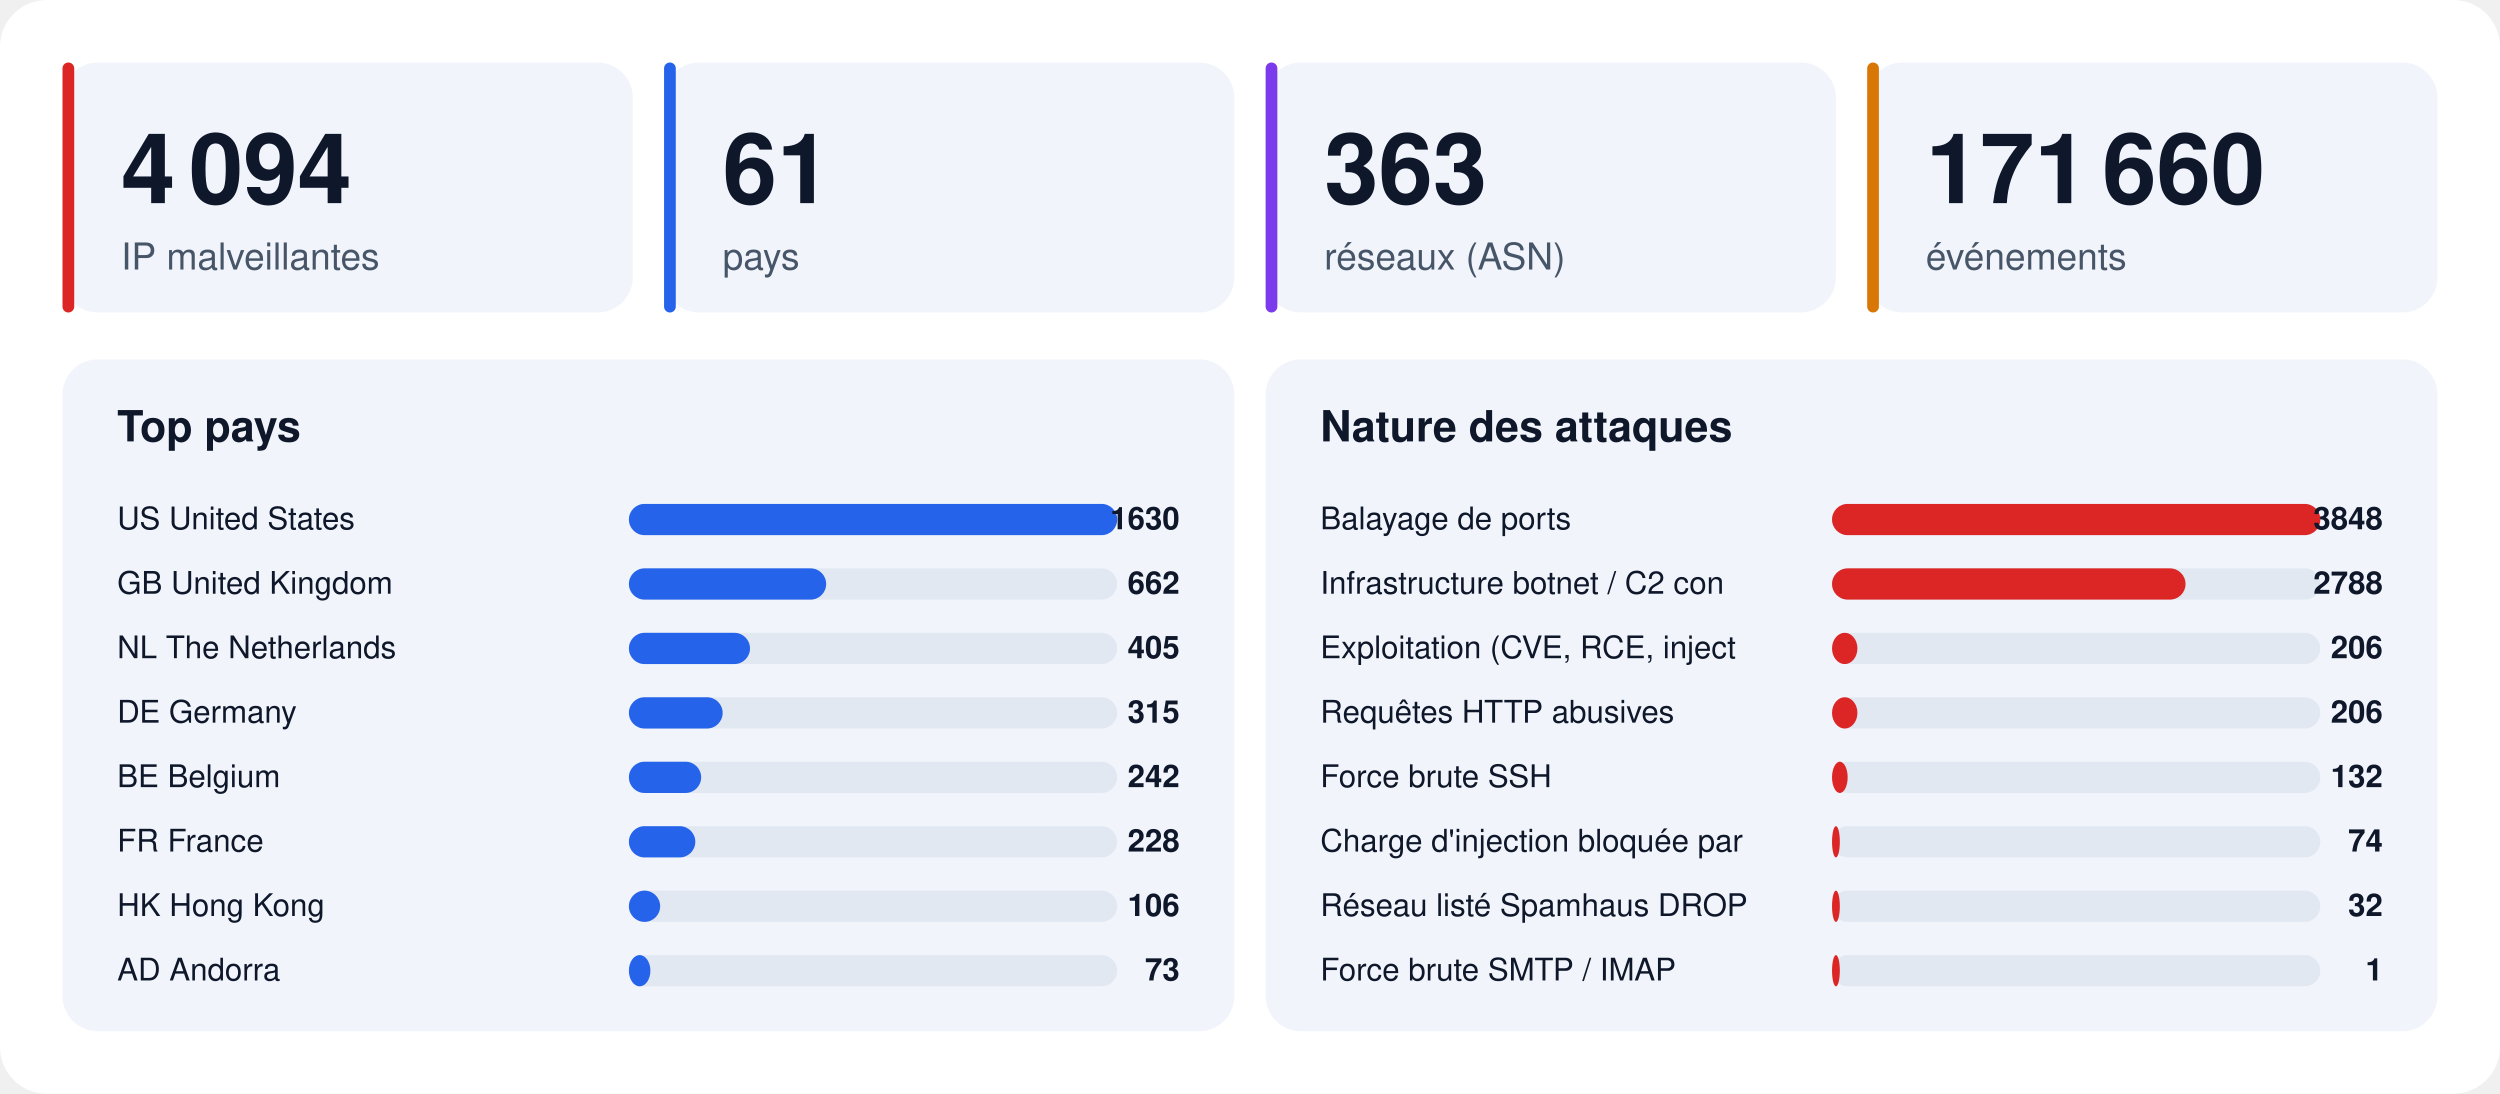
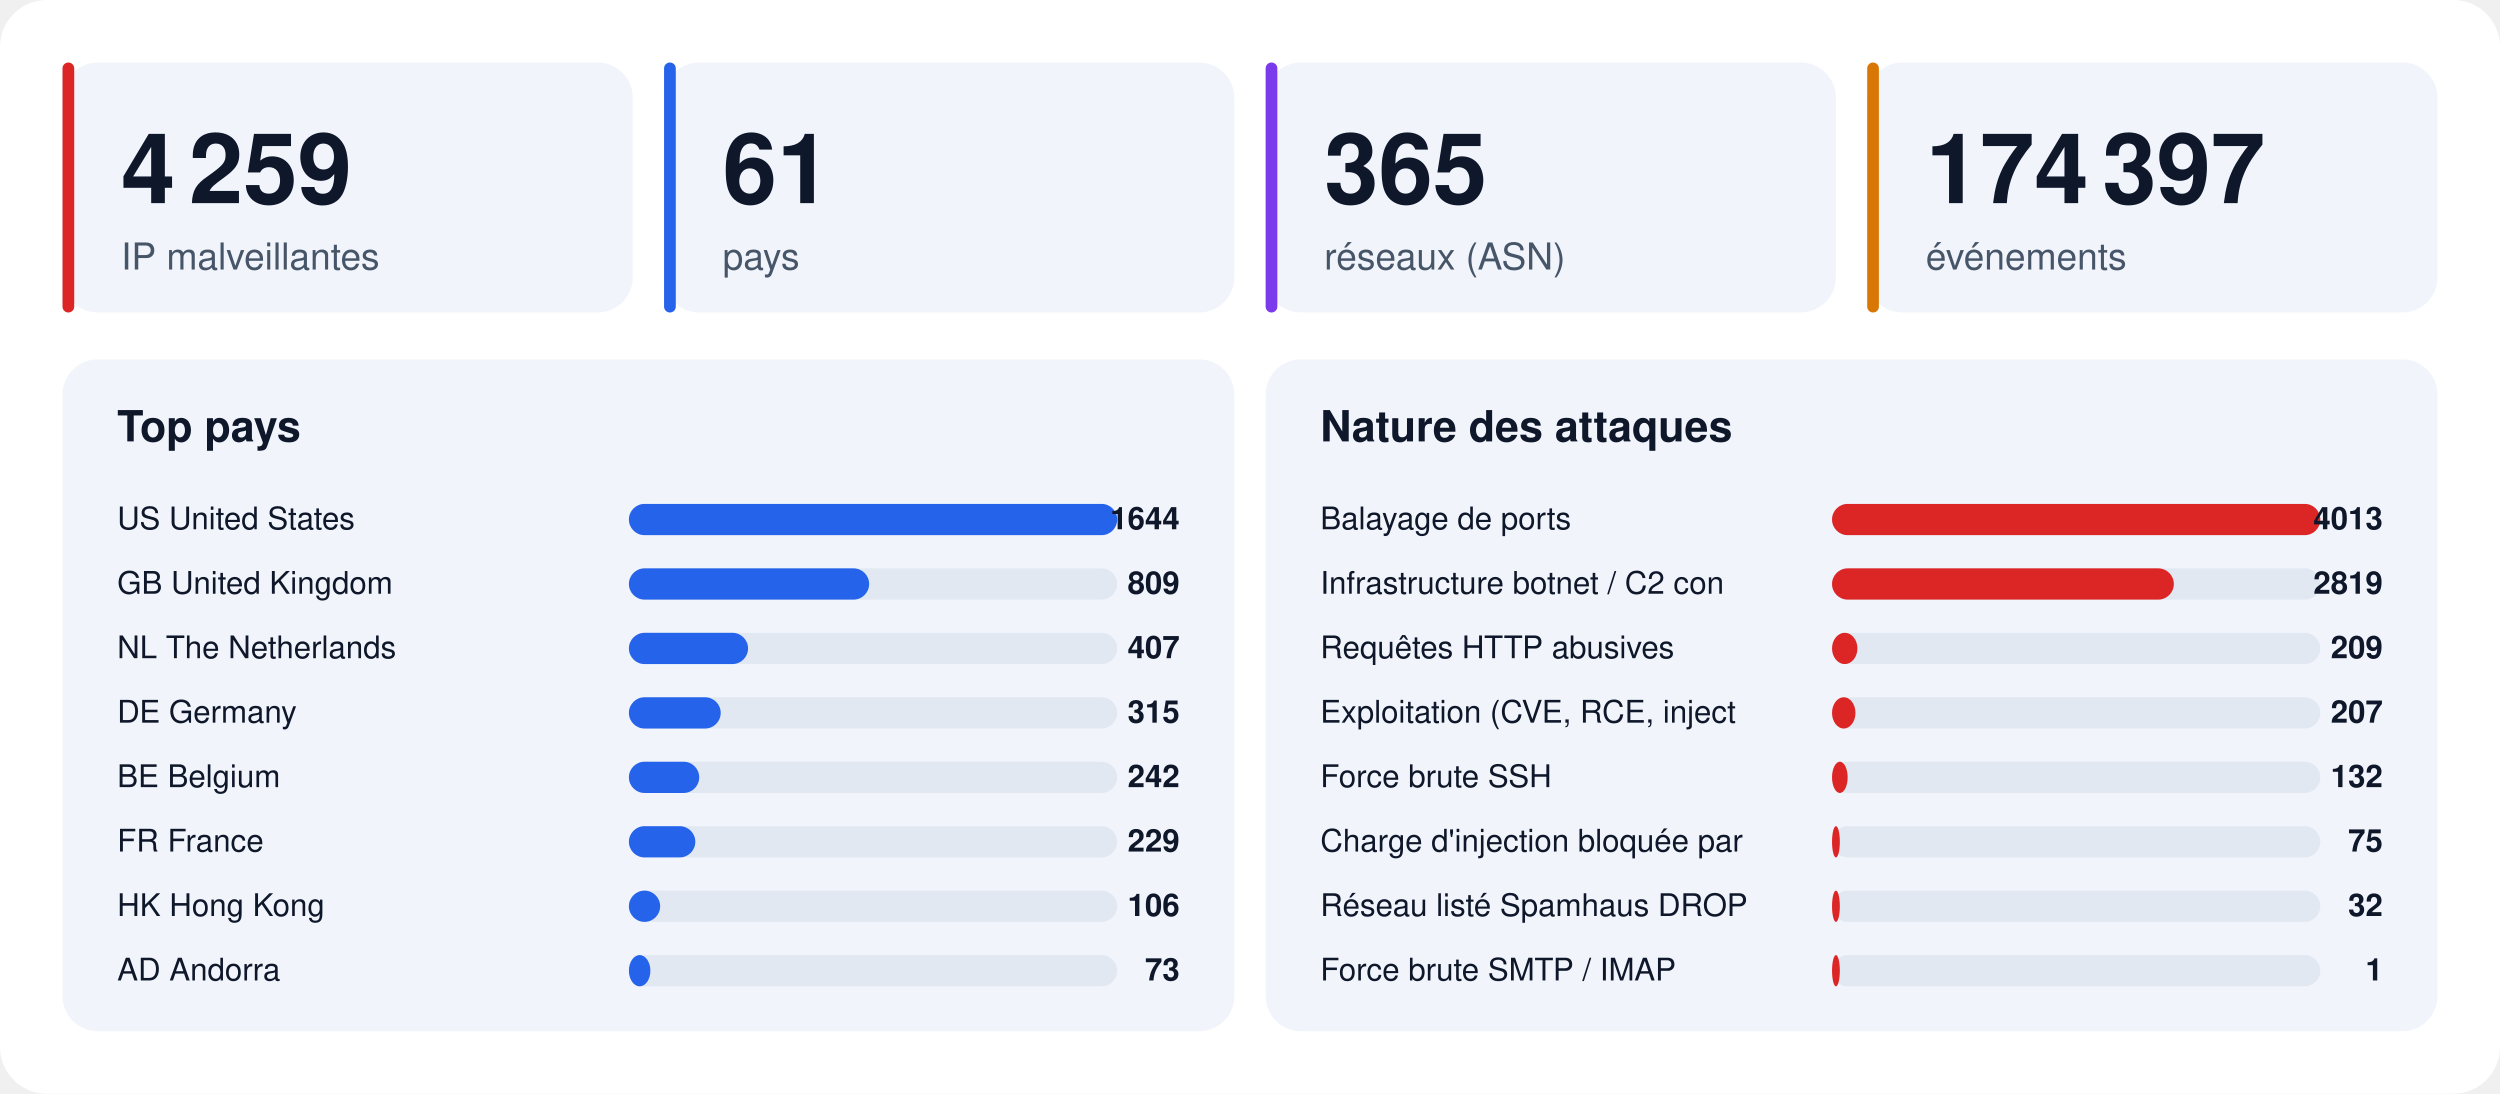
<svg xmlns="http://www.w3.org/2000/svg" width="1280" height="560" viewBox="0 0 1280 560" font-family="-apple-system,BlinkMacSystemFont,'Segoe UI',Helvetica,Arial,sans-serif">
  <rect width="1280" height="560" rx="24" fill="#ffffff" />
  <rect x="32" y="32" width="292" height="128" rx="18" fill="#f1f5fb" />
  <rect x="32" y="32" width="6" height="128" rx="3" fill="#dc2626" />
-   <text x="62" y="104" font-size="50" font-weight="800" fill="#0f172a">4 094</text>
+   <text x="62" y="104" font-size="50" font-weight="800" fill="#0f172a">4 259</text>
  <text x="62" y="138" font-size="19" fill="#475569">IP malveillantes</text>
  <rect x="340" y="32" width="292" height="128" rx="18" fill="#f1f5fb" />
  <rect x="340" y="32" width="6" height="128" rx="3" fill="#2563eb" />
  <text x="370" y="104" font-size="50" font-weight="800" fill="#0f172a">61</text>
  <text x="370" y="138" font-size="19" fill="#475569">pays</text>
  <rect x="648" y="32" width="292" height="128" rx="18" fill="#f1f5fb" />
  <rect x="648" y="32" width="6" height="128" rx="3" fill="#7c3aed" />
-   <text x="678" y="104" font-size="50" font-weight="800" fill="#0f172a">363</text>
+   <text x="678" y="104" font-size="50" font-weight="800" fill="#0f172a">365</text>
  <text x="678" y="138" font-size="19" fill="#475569">réseaux (ASN)</text>
  <rect x="956" y="32" width="292" height="128" rx="18" fill="#f1f5fb" />
  <rect x="956" y="32" width="6" height="128" rx="3" fill="#d97706" />
-   <text x="986" y="104" font-size="50" font-weight="800" fill="#0f172a">171 660</text>
+   <text x="986" y="104" font-size="50" font-weight="800" fill="#0f172a">174 397</text>
  <text x="986" y="138" font-size="19" fill="#475569">événements</text>
  <rect x="32" y="184" width="600" height="344" rx="18" fill="#f1f5fb" />
  <text x="60" y="226" font-size="22" font-weight="700" fill="#0f172a">Top pays</text>
  <text x="60" y="271" font-size="16" fill="#0f172a">US  United States</text>
  <rect x="322" y="258" width="250" height="16" rx="8" fill="#e2e8f2" />
  <rect x="322" y="258" width="250" height="16" rx="8" fill="#2563eb" />
-   <text x="604" y="271" font-size="16" font-weight="700" text-anchor="end" fill="#0f172a">1630</text>
+   <text x="604" y="271" font-size="16" font-weight="700" text-anchor="end" fill="#0f172a">1644</text>
  <text x="60" y="304" font-size="16" fill="#0f172a">GB  United Kingdom</text>
  <rect x="322" y="291" width="250" height="16" rx="8" fill="#e2e8f2" />
-   <rect x="322" y="291" width="101" height="16" rx="8" fill="#2563eb" />
-   <text x="604" y="304" font-size="16" font-weight="700" text-anchor="end" fill="#0f172a">662</text>
+   <rect x="322" y="291" width="123" height="16" rx="8" fill="#2563eb" />
+   <text x="604" y="304" font-size="16" font-weight="700" text-anchor="end" fill="#0f172a">809</text>
  <text x="60" y="337" font-size="16" fill="#0f172a">NL  The Netherlands</text>
  <rect x="322" y="324" width="250" height="16" rx="8" fill="#e2e8f2" />
-   <rect x="322" y="324" width="62" height="16" rx="8" fill="#2563eb" />
-   <text x="604" y="337" font-size="16" font-weight="700" text-anchor="end" fill="#0f172a">405</text>
+   <rect x="322" y="324" width="61" height="16" rx="8" fill="#2563eb" />
+   <text x="604" y="337" font-size="16" font-weight="700" text-anchor="end" fill="#0f172a">407</text>
  <text x="60" y="370" font-size="16" fill="#0f172a">DE  Germany</text>
  <rect x="322" y="357" width="250" height="16" rx="8" fill="#e2e8f2" />
-   <rect x="322" y="357" width="48" height="16" rx="8" fill="#2563eb" />
+   <rect x="322" y="357" width="47" height="16" rx="8" fill="#2563eb" />
  <text x="604" y="370" font-size="16" font-weight="700" text-anchor="end" fill="#0f172a">315</text>
  <text x="60" y="403" font-size="16" fill="#0f172a">BE  Belgium</text>
  <rect x="322" y="390" width="250" height="16" rx="8" fill="#e2e8f2" />
-   <rect x="322" y="390" width="37" height="16" rx="8" fill="#2563eb" />
+   <rect x="322" y="390" width="36" height="16" rx="8" fill="#2563eb" />
  <text x="604" y="403" font-size="16" font-weight="700" text-anchor="end" fill="#0f172a">242</text>
  <text x="60" y="436" font-size="16" fill="#0f172a">FR  France</text>
  <rect x="322" y="423" width="250" height="16" rx="8" fill="#e2e8f2" />
  <rect x="322" y="423" width="34" height="16" rx="8" fill="#2563eb" />
-   <text x="604" y="436" font-size="16" font-weight="700" text-anchor="end" fill="#0f172a">228</text>
+   <text x="604" y="436" font-size="16" font-weight="700" text-anchor="end" fill="#0f172a">229</text>
  <text x="60" y="469" font-size="16" fill="#0f172a">HK  Hong Kong</text>
  <rect x="322" y="456" width="250" height="16" rx="8" fill="#e2e8f2" />
  <rect x="322" y="456" width="16" height="16" rx="8" fill="#2563eb" />
  <text x="604" y="469" font-size="16" font-weight="700" text-anchor="end" fill="#0f172a">106</text>
  <text x="60" y="502" font-size="16" fill="#0f172a">AD  Andorra</text>
  <rect x="322" y="489" width="250" height="16" rx="8" fill="#e2e8f2" />
  <rect x="322" y="489" width="11" height="16" rx="8" fill="#2563eb" />
  <text x="604" y="502" font-size="16" font-weight="700" text-anchor="end" fill="#0f172a">73</text>
  <rect x="648" y="184" width="600" height="344" rx="18" fill="#f1f5fb" />
  <text x="676" y="226" font-size="22" font-weight="700" fill="#0f172a">Nature des attaques</text>
  <text x="676" y="271" font-size="16" fill="#0f172a">Balayage de ports</text>
  <rect x="938" y="258" width="250" height="16" rx="8" fill="#e2e8f2" />
  <rect x="938" y="258" width="250" height="16" rx="8" fill="#dc2626" />
-   <text x="1220" y="271" font-size="16" font-weight="700" text-anchor="end" fill="#0f172a">3848</text>
+   <text x="1220" y="271" font-size="16" font-weight="700" text-anchor="end" fill="#0f172a">4013</text>
  <text x="676" y="304" font-size="16" fill="#0f172a">Infrastructure botnet / C2 con</text>
  <rect x="938" y="291" width="250" height="16" rx="8" fill="#e2e8f2" />
-   <rect x="938" y="291" width="181" height="16" rx="8" fill="#dc2626" />
-   <text x="1220" y="304" font-size="16" font-weight="700" text-anchor="end" fill="#0f172a">2788</text>
-   <text x="676" y="337" font-size="16" fill="#0f172a">Exploitation (CVE, RCE, inject</text>
+   <rect x="938" y="291" width="175" height="16" rx="8" fill="#dc2626" />
+   <text x="1220" y="304" font-size="16" font-weight="700" text-anchor="end" fill="#0f172a">2819</text>
+   <text x="676" y="337" font-size="16" fill="#0f172a">Requêtes HTTP abusives</text>
  <rect x="938" y="324" width="250" height="16" rx="8" fill="#e2e8f2" />
  <rect x="938" y="324" width="13" height="16" rx="8" fill="#dc2626" />
-   <text x="1220" y="337" font-size="16" font-weight="700" text-anchor="end" fill="#0f172a">206</text>
-   <text x="676" y="370" font-size="16" fill="#0f172a">Requêtes HTTP abusives</text>
+   <text x="1220" y="337" font-size="16" font-weight="700" text-anchor="end" fill="#0f172a">209</text>
+   <text x="676" y="370" font-size="16" fill="#0f172a">Exploitation (CVE, RCE, inject</text>
  <rect x="938" y="357" width="250" height="16" rx="8" fill="#e2e8f2" />
-   <rect x="938" y="357" width="13" height="16" rx="8" fill="#dc2626" />
-   <text x="1220" y="370" font-size="16" font-weight="700" text-anchor="end" fill="#0f172a">206</text>
+   <rect x="938" y="357" width="12" height="16" rx="8" fill="#dc2626" />
+   <text x="1220" y="370" font-size="16" font-weight="700" text-anchor="end" fill="#0f172a">207</text>
  <text x="676" y="403" font-size="16" fill="#0f172a">Force brute SSH</text>
  <rect x="938" y="390" width="250" height="16" rx="8" fill="#e2e8f2" />
  <rect x="938" y="390" width="8" height="16" rx="8" fill="#dc2626" />
  <text x="1220" y="403" font-size="16" font-weight="700" text-anchor="end" fill="#0f172a">132</text>
  <text x="676" y="436" font-size="16" fill="#0f172a">Charge d'injection bloquée par</text>
  <rect x="938" y="423" width="250" height="16" rx="8" fill="#e2e8f2" />
  <rect x="938" y="423" width="4" height="16" rx="8" fill="#dc2626" />
-   <text x="1220" y="436" font-size="16" font-weight="700" text-anchor="end" fill="#0f172a">74</text>
+   <text x="1220" y="436" font-size="16" font-weight="700" text-anchor="end" fill="#0f172a">75</text>
  <text x="676" y="469" font-size="16" fill="#0f172a">Réseau listé Spamhaus DROP</text>
  <rect x="938" y="456" width="250" height="16" rx="8" fill="#e2e8f2" />
  <rect x="938" y="456" width="4" height="16" rx="8" fill="#dc2626" />
  <text x="1220" y="469" font-size="16" font-weight="700" text-anchor="end" fill="#0f172a">32</text>
  <text x="676" y="502" font-size="16" fill="#0f172a">Force brute SMTP / IMAP</text>
  <rect x="938" y="489" width="250" height="16" rx="8" fill="#e2e8f2" />
  <rect x="938" y="489" width="4" height="16" rx="8" fill="#dc2626" />
  <text x="1220" y="502" font-size="16" font-weight="700" text-anchor="end" fill="#0f172a">1</text>
</svg>
